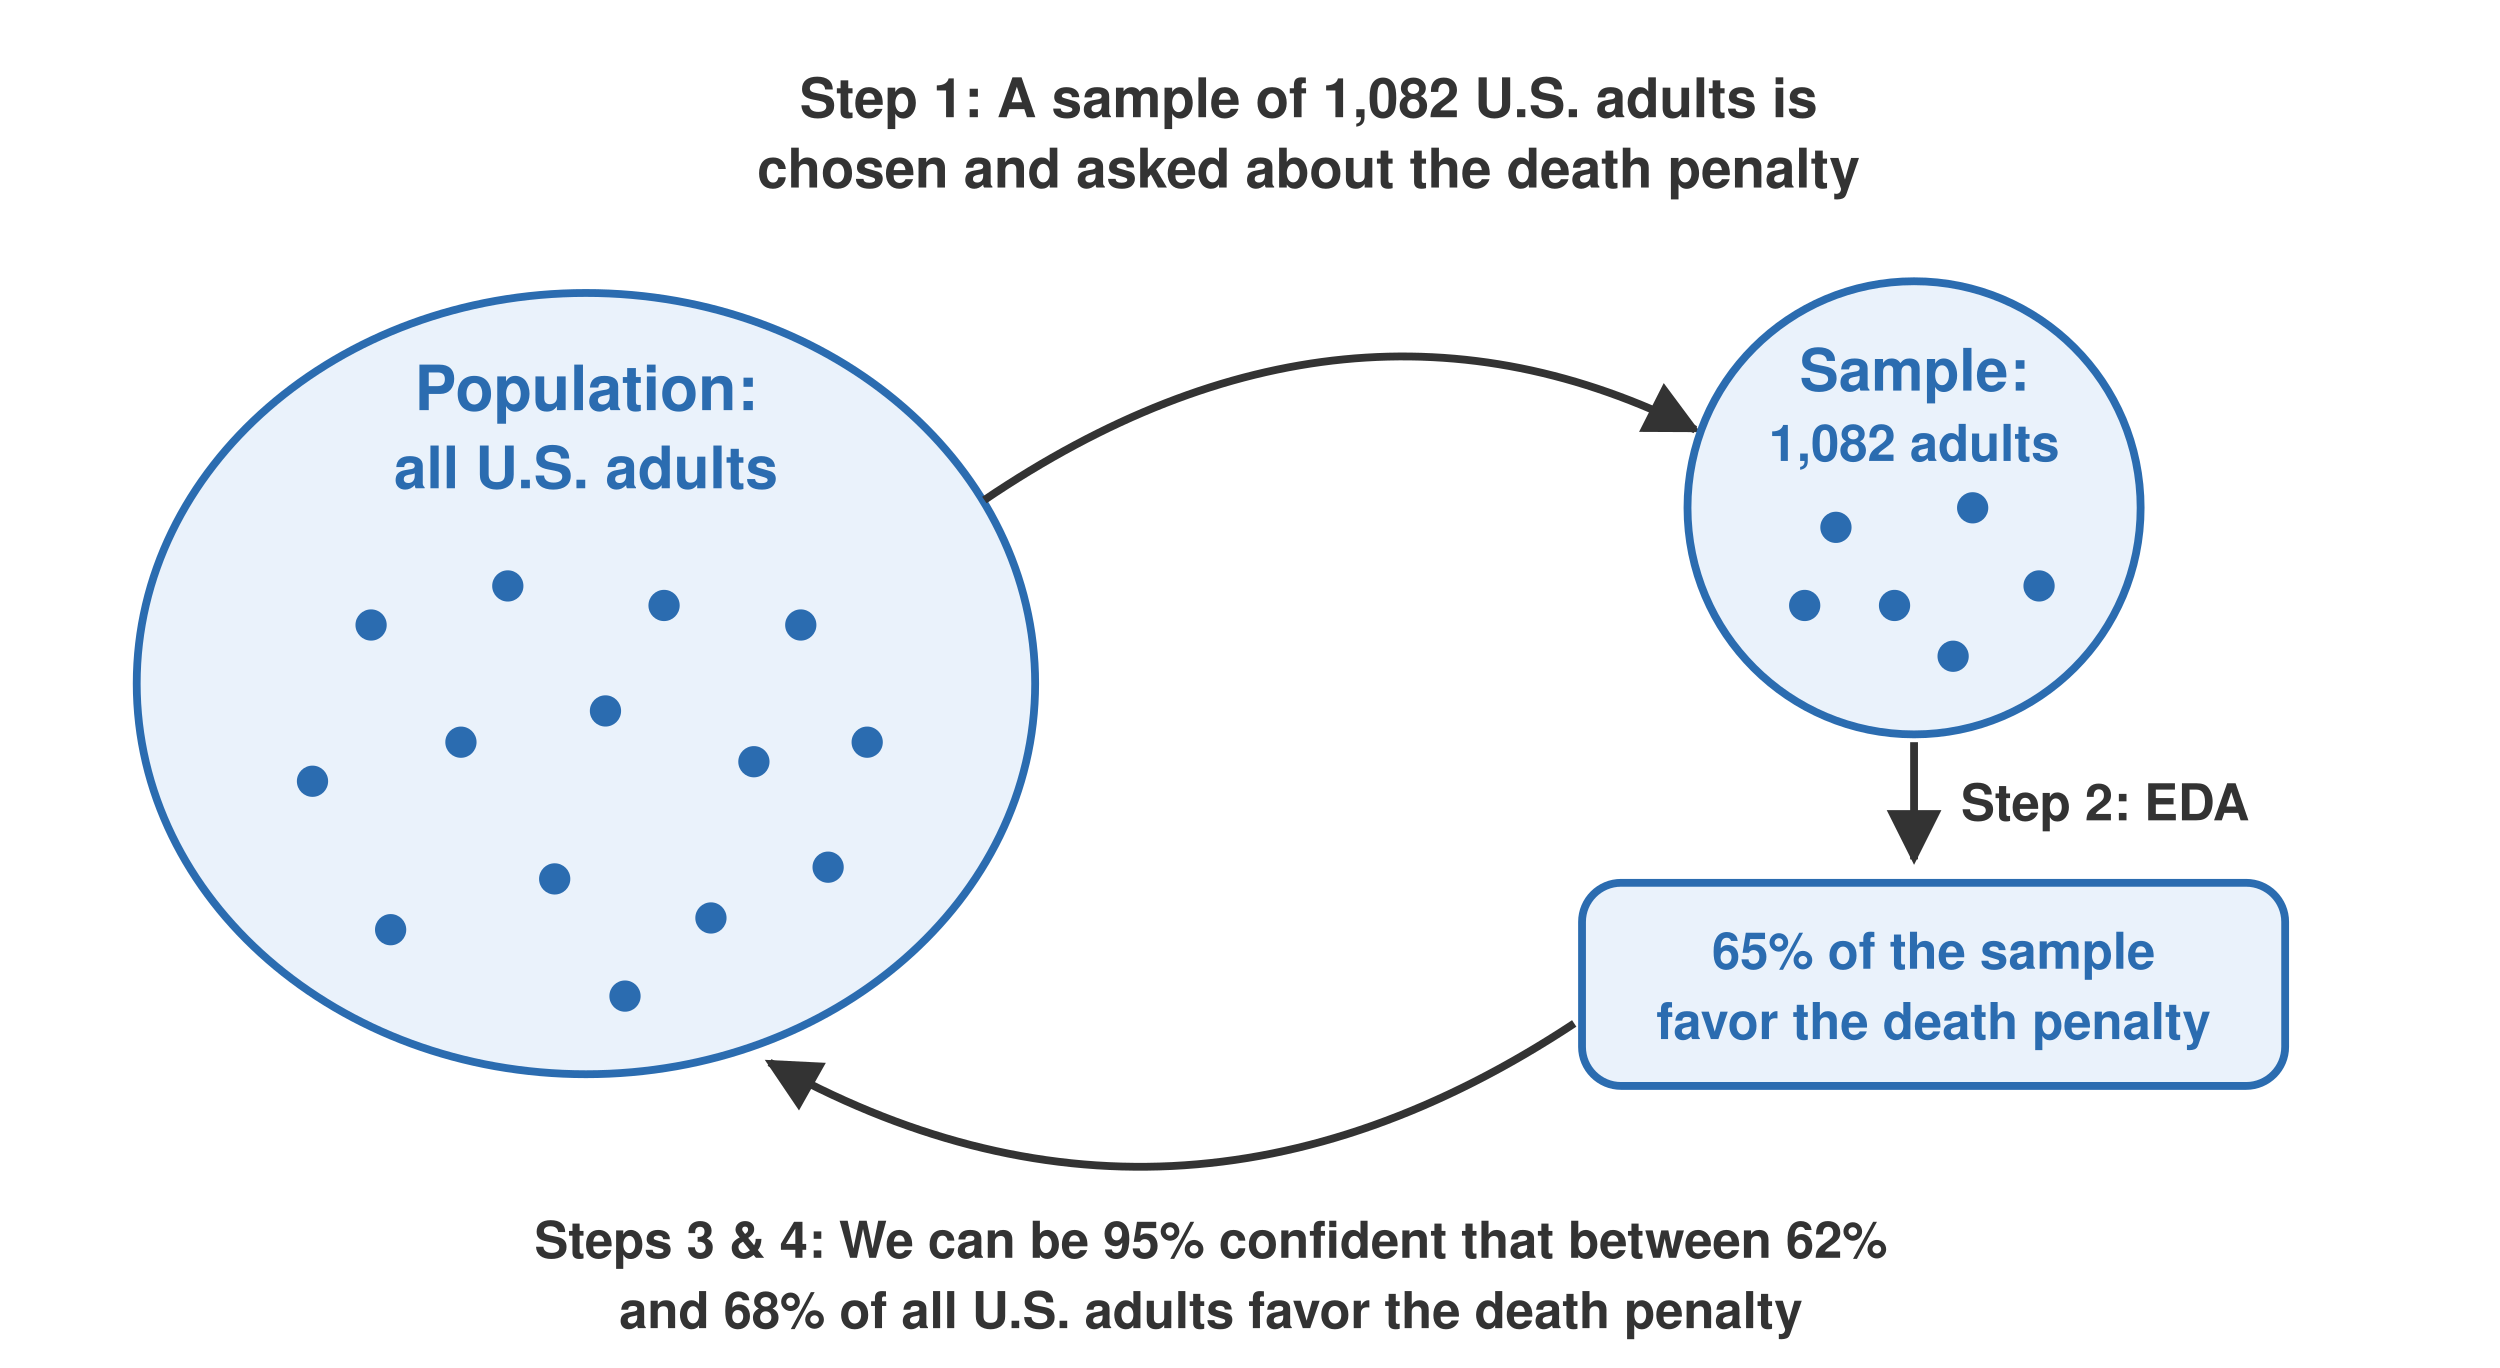
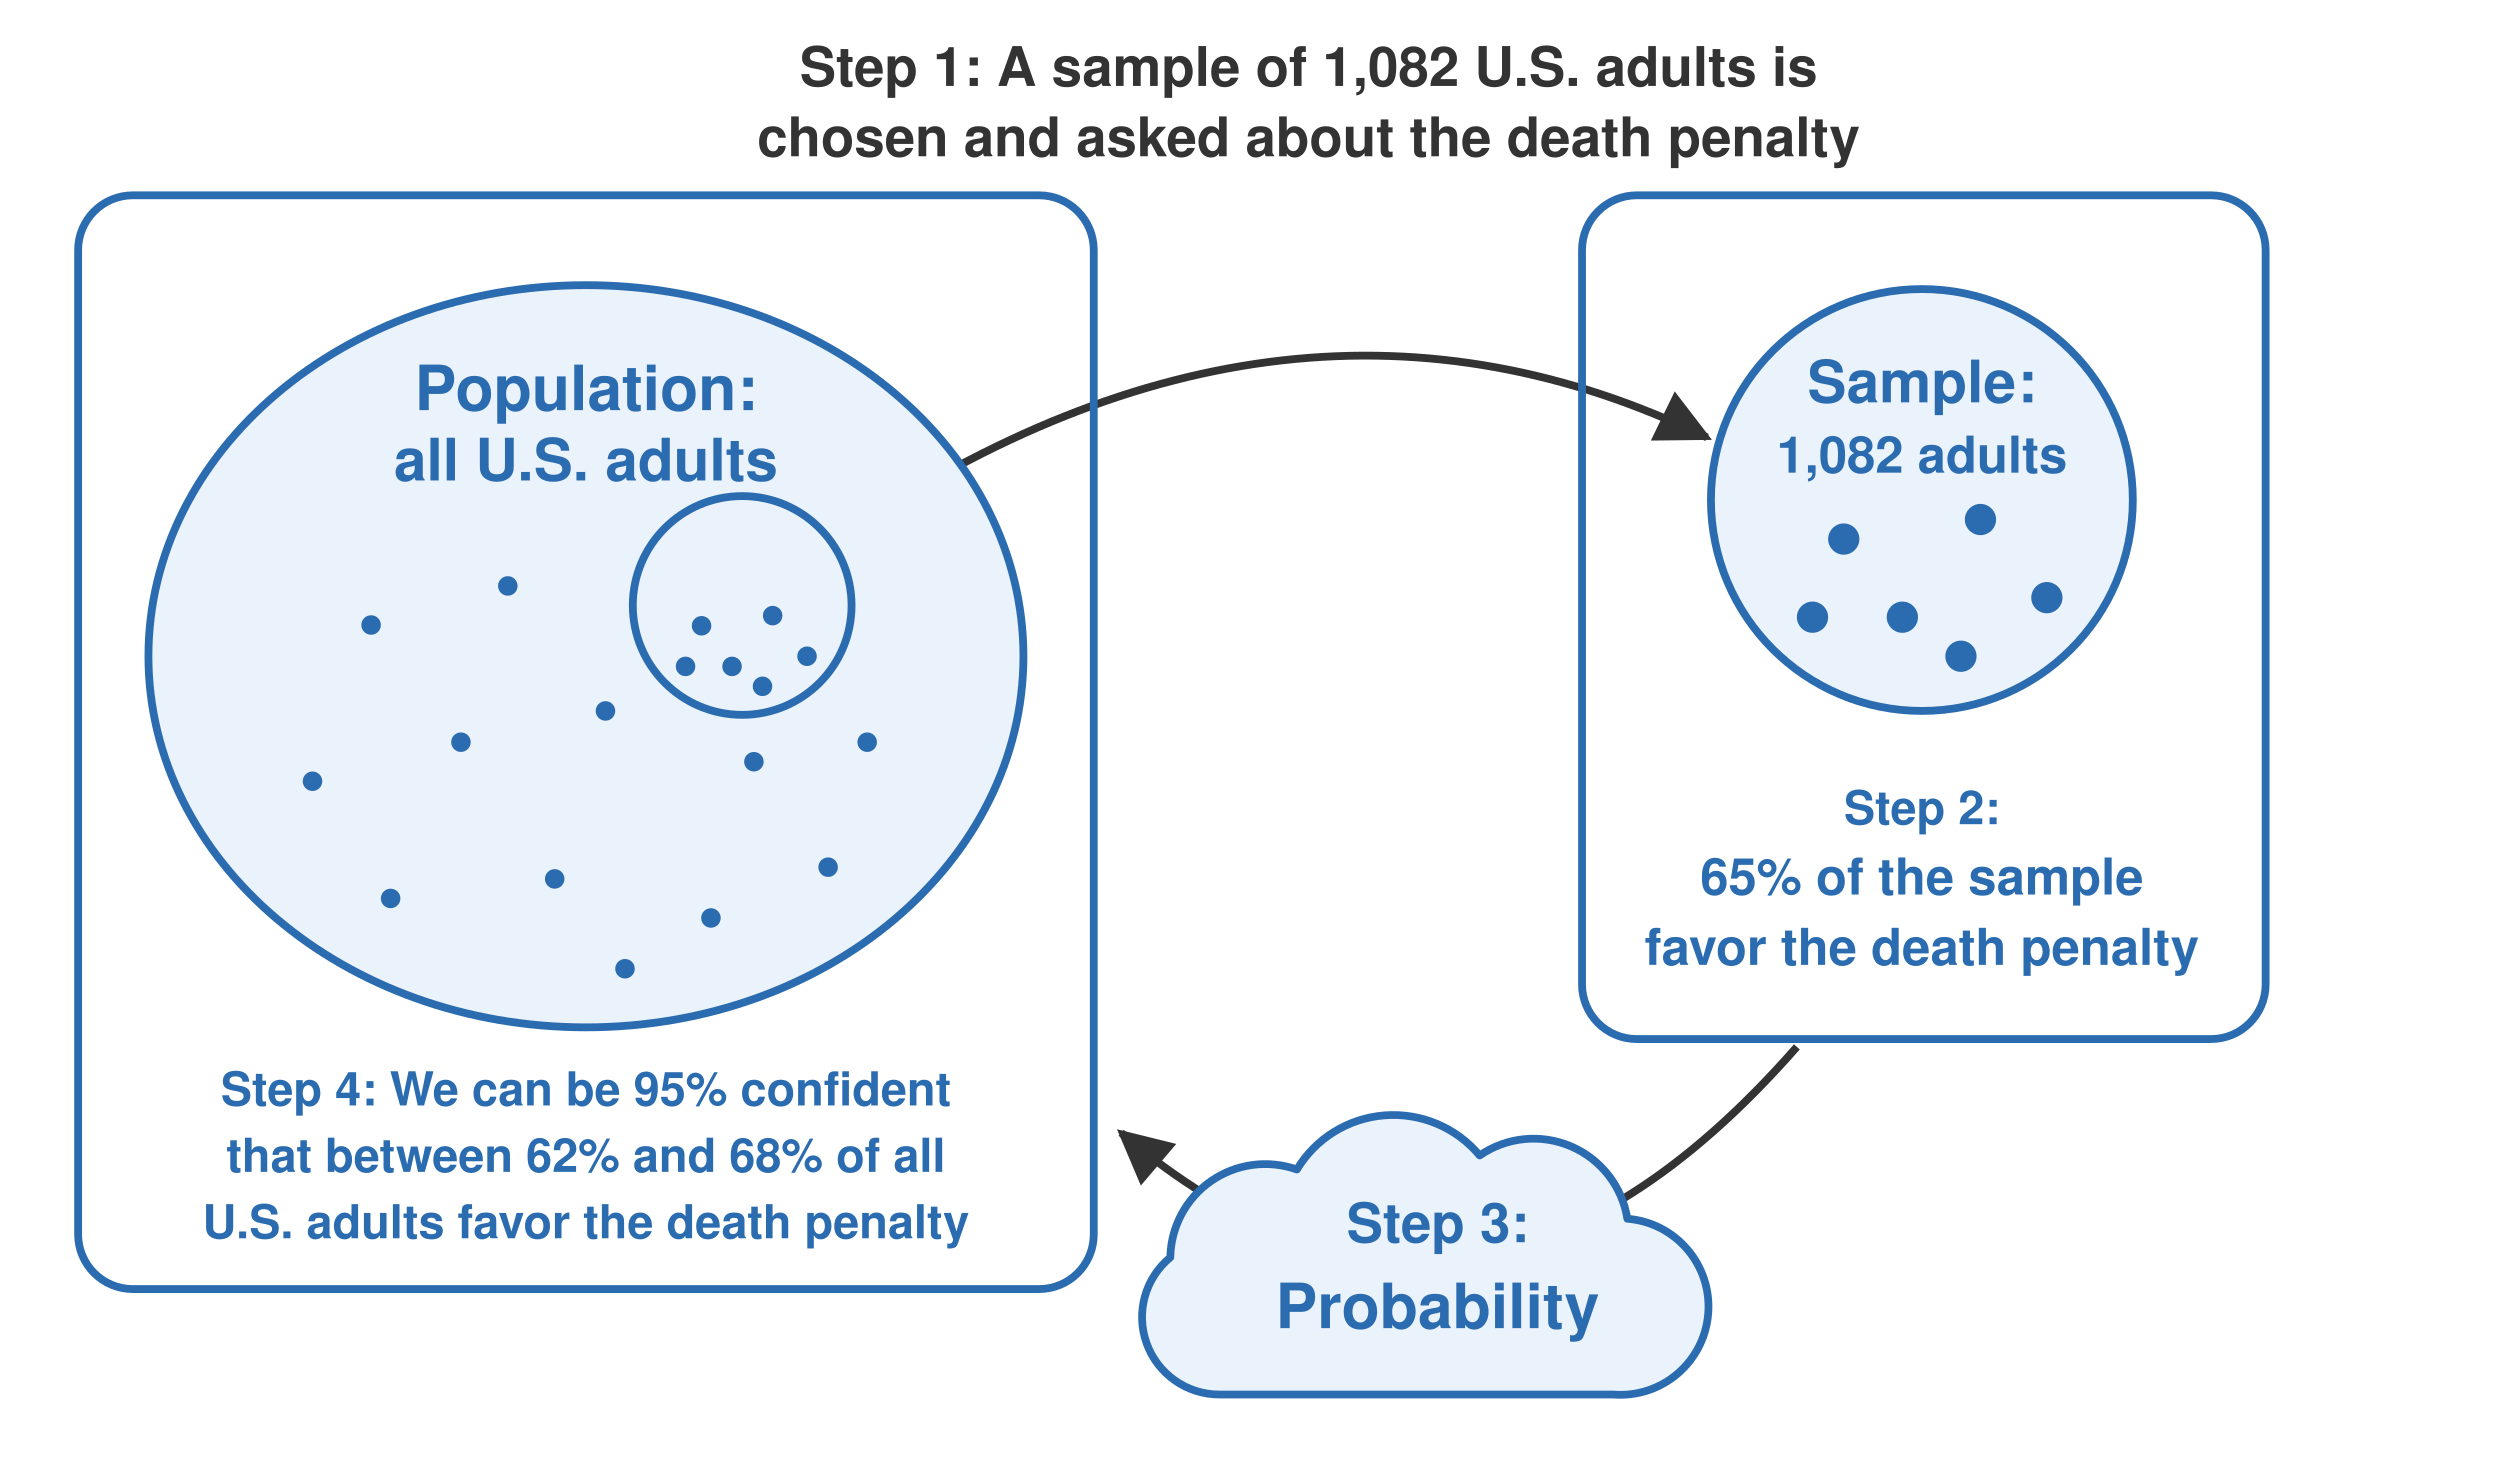
- <svg xmlns="http://www.w3.org/2000/svg" viewBox="0 0 640 350" font-family="Helvetica, Arial, sans-serif" fill="#333333">
+ <svg xmlns="http://www.w3.org/2000/svg" viewBox="0 0 640 375" font-family="Helvetica, Arial, sans-serif" fill="#333333">
  <defs>
    <marker id="arr" viewBox="0 0 10 10" refX="9" refY="5" markerWidth="7" markerHeight="7" orient="auto-start-reverse">
      <path d="M0 0L10 5L0 10z" fill="#333333" />
    </marker>
+     <marker id="arrh" viewBox="0 0 10 10" refX="9" refY="5" markerWidth="7" markerHeight="7" orient="auto-start-reverse">
+       <path d="M0 0L10 5L0 10z" fill="#dd6b20" />
+     </marker>
  </defs>
-   <ellipse cx="150" cy="175" rx="115" ry="100" fill="#eaf2fb" stroke="#2b6cb0" stroke-width="2" />
+   <text x="335" y="22" text-anchor="middle" font-size="14" font-weight="bold">Step 1: A sample of 1,082 U.S. adults is</text>
+   <text x="335" y="40" text-anchor="middle" font-size="14" font-weight="bold">chosen and asked about the death penalty</text>
+   <path d="M 216 137 Q 330 60 437 112" fill="none" stroke="#333333" stroke-width="2" marker-end="url(#arr)" />
+   <rect x="20" y="50" width="260" height="280" rx="14" fill="none" stroke="#2b6cb0" stroke-width="2" />
+   <ellipse cx="150" cy="168" rx="112" ry="95" fill="#eaf2fb" stroke="#2b6cb0" stroke-width="2" />
  <text x="150" y="105" text-anchor="middle" font-size="16" font-weight="bold" fill="#2b6cb0">Population:</text>
-   <text x="150" y="125" text-anchor="middle" font-size="15" font-weight="bold" fill="#2b6cb0">all U.S. adults</text>
+   <text x="150" y="123" text-anchor="middle" font-size="15" font-weight="bold" fill="#2b6cb0">all U.S. adults</text>
+   <circle cx="190" cy="155" r="28" fill="#eaf2fb" stroke="#2b6cb0" stroke-width="2" />
  <g fill="#2b6cb0">
-     <circle cx="95" cy="160" r="4" />
-     <circle cx="130" cy="150" r="4" />
-     <circle cx="170" cy="155" r="4" />
-     <circle cx="205" cy="160" r="4" />
-     <circle cx="80" cy="200" r="4" />
-     <circle cx="118" cy="190" r="4" />
-     <circle cx="155" cy="182" r="4" />
-     <circle cx="193" cy="195" r="4" />
-     <circle cx="222" cy="190" r="4" />
-     <circle cx="100" cy="238" r="4" />
-     <circle cx="142" cy="225" r="4" />
-     <circle cx="182" cy="235" r="4" />
-     <circle cx="212" cy="222" r="4" />
-     <circle cx="160" cy="255" r="4" />
+     <circle cx="179.6" cy="160.2" r="2.5" />
+     <circle cx="197.8" cy="157.6" r="2.5" />
+     <circle cx="206.6" cy="168.0" r="2.5" />
+     <circle cx="187.4" cy="170.6" r="2.5" />
+     <circle cx="175.5" cy="170.6" r="2.5" />
+     <circle cx="195.2" cy="175.7" r="2.5" />
  </g>
-   <path d="M 252 128 Q 345 65 434 110" fill="none" stroke="#333333" stroke-width="2" marker-end="url(#arr)" />
-   <text x="335" y="30" text-anchor="middle" font-size="14" font-weight="bold">Step 1: A sample of 1,082 U.S. adults is</text>
-   <text x="335" y="48" text-anchor="middle" font-size="14" font-weight="bold">chosen and asked about the death penalty</text>
-   <circle cx="490" cy="130" r="58" fill="#eaf2fb" stroke="#2b6cb0" stroke-width="2" />
-   <text x="490" y="100" text-anchor="middle" font-size="15" font-weight="bold" fill="#2b6cb0">Sample:</text>
-   <text x="490" y="118" text-anchor="middle" font-size="13" font-weight="bold" fill="#2b6cb0">1,082 adults</text>
  <g fill="#2b6cb0">
-     <circle cx="470" cy="135" r="4" />
-     <circle cx="505" cy="130" r="4" />
-     <circle cx="522" cy="150" r="4" />
-     <circle cx="485" cy="155" r="4" />
-     <circle cx="462" cy="155" r="4" />
-     <circle cx="500" cy="168" r="4" />
+     <circle cx="95" cy="160" r="2.5" />
+     <circle cx="130" cy="150" r="2.5" />
+     <circle cx="80" cy="200" r="2.5" />
+     <circle cx="118" cy="190" r="2.5" />
+     <circle cx="155" cy="182" r="2.5" />
+     <circle cx="193" cy="195" r="2.5" />
+     <circle cx="222" cy="190" r="2.5" />
+     <circle cx="100" cy="230" r="2.5" />
+     <circle cx="142" cy="225" r="2.5" />
+     <circle cx="182" cy="235" r="2.5" />
+     <circle cx="212" cy="222" r="2.5" />
+     <circle cx="160" cy="248" r="2.5" />
  </g>
-   <line x1="490" y1="190" x2="490" y2="220" stroke="#333333" stroke-width="2" marker-end="url(#arr)" />
-   <text x="502" y="210" font-size="13" font-weight="bold">Step 2: EDA</text>
-   <rect x="405" y="226" width="180" height="52" rx="10" fill="#eaf2fb" stroke="#2b6cb0" stroke-width="2" />
-   <text x="495" y="248" text-anchor="middle" font-size="13" font-weight="bold" fill="#2b6cb0">65% of the sample</text>
-   <text x="495" y="266" text-anchor="middle" font-size="13" font-weight="bold" fill="#2b6cb0">favor the death penalty</text>
-   <path d="M 403 262 Q 300 330 197 272" fill="none" stroke="#333333" stroke-width="2" marker-end="url(#arr)" />
-   <text x="310" y="322" text-anchor="middle" font-size="13" font-weight="bold">Steps 3 &amp; 4: We can be 95% confident that between 62%</text>
-   <text x="310" y="340" text-anchor="middle" font-size="13" font-weight="bold">and 68% of all U.S. adults favor the death penalty</text>
+   <text x="150" y="283" text-anchor="middle" font-size="12" font-weight="bold" fill="#2b6cb0">Step 4: We can be 95% confident</text>
+   <text x="150" y="300" text-anchor="middle" font-size="12" font-weight="bold" fill="#2b6cb0">that between 62% and 68% of all</text>
+   <text x="150" y="317" text-anchor="middle" font-size="12" font-weight="bold" fill="#2b6cb0">U.S. adults favor the death penalty</text>
+   <rect x="405" y="50" width="175" height="216" rx="14" fill="none" stroke="#2b6cb0" stroke-width="2" />
+   <circle cx="492" cy="128" r="54" fill="#eaf2fb" stroke="#2b6cb0" stroke-width="2" />
+   <text x="492" y="103" text-anchor="middle" font-size="15" font-weight="bold" fill="#2b6cb0">Sample:</text>
+   <text x="492" y="121" text-anchor="middle" font-size="13" font-weight="bold" fill="#2b6cb0">1,082 adults</text>
+   <g fill="#2b6cb0">
+     <circle cx="472" cy="138" r="4" />
+     <circle cx="507" cy="133" r="4" />
+     <circle cx="524" cy="153" r="4" />
+     <circle cx="487" cy="158" r="4" />
+     <circle cx="464" cy="158" r="4" />
+     <circle cx="502" cy="168" r="4" />
+   </g>
+   <text x="492" y="211" text-anchor="middle" font-size="12" font-weight="bold" fill="#2b6cb0">Step 2:</text>
+   <text x="492" y="229" text-anchor="middle" font-size="13" font-weight="bold" fill="#2b6cb0">65% of the sample</text>
+   <text x="492" y="247" text-anchor="middle" font-size="13" font-weight="bold" fill="#2b6cb0">favor the death penalty</text>
+   <path d="M 460 268 Q 375 365 287 290" fill="none" stroke="#333333" stroke-width="2" marker-end="url(#arr)" />
+   <g transform="translate(368,330) scale(0.9)">
+     <path d="M -62 30 a 22 22 0 0 1 -14 -39 a 27 27 0 0 1 36 -25 a 32 32 0 0 1 52 -4 a 27 27 0 0 1 42 18 a 22 22 0 0 1 -4 50 z" fill="#eaf2fb" stroke="#2b6cb0" stroke-width="2.2" stroke-linejoin="round" />
+   </g>
+   <text x="368" y="318" text-anchor="middle" font-size="14" font-weight="bold" fill="#2b6cb0">Step 3:</text>
+   <text x="368" y="340" text-anchor="middle" font-size="16" font-weight="bold" fill="#2b6cb0">Probability</text>
</svg>
